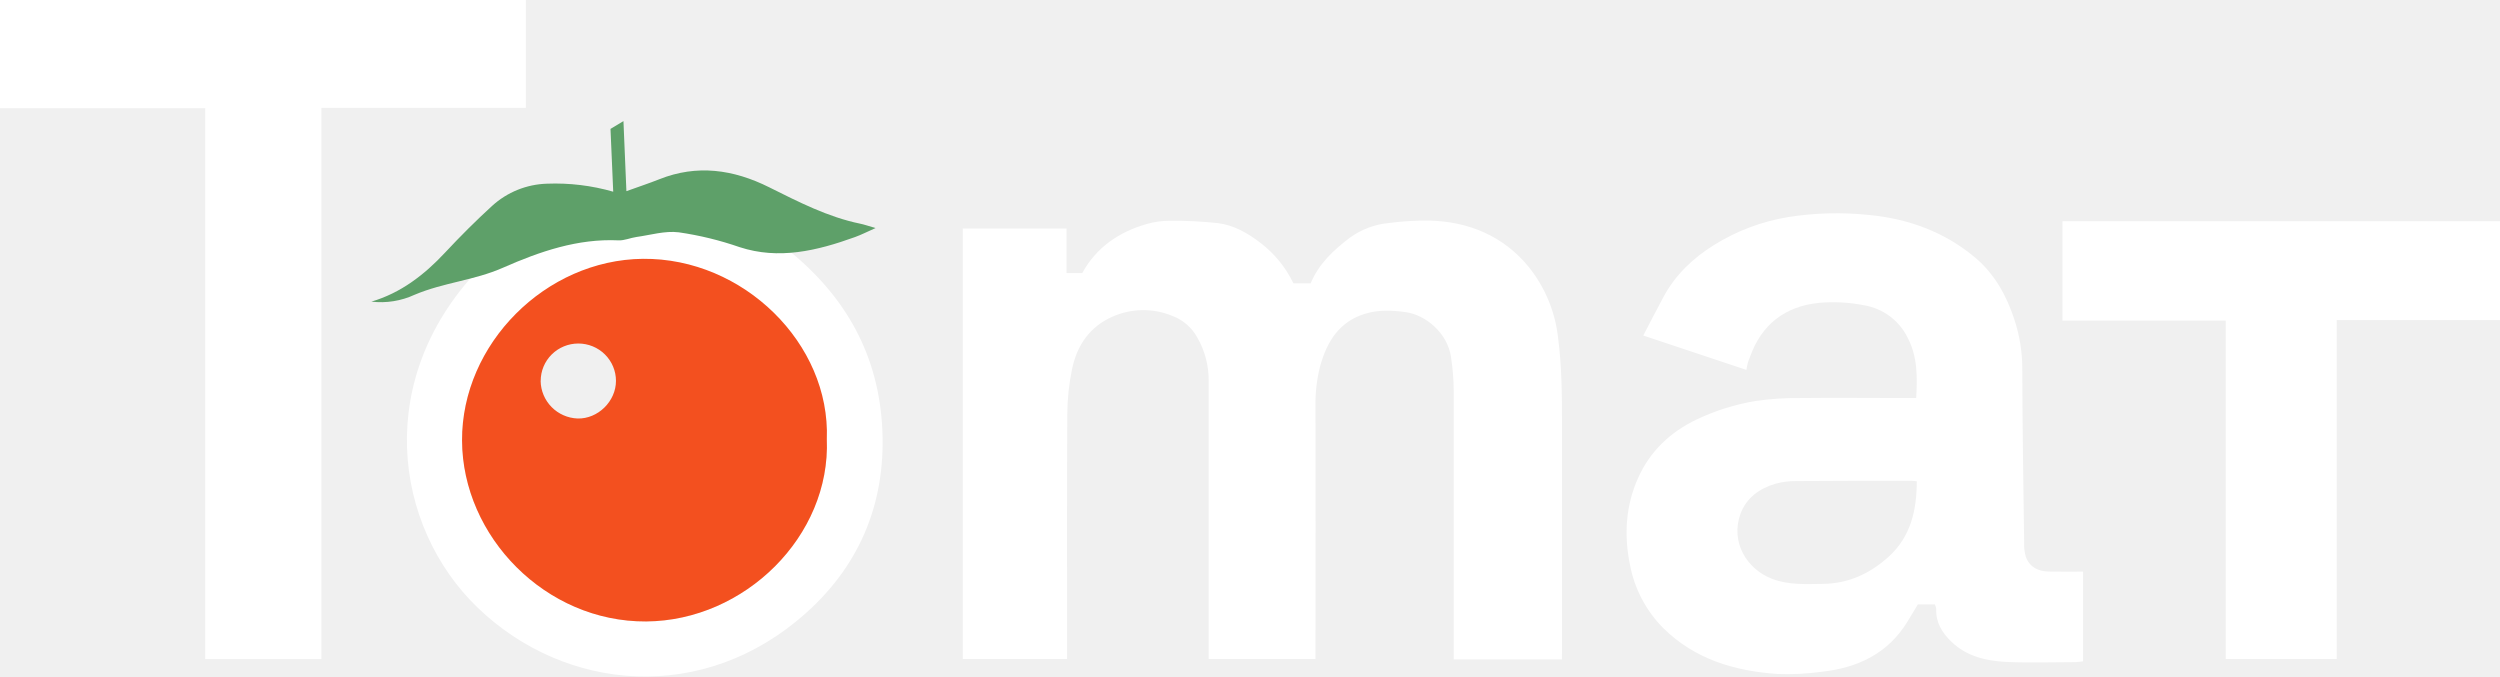
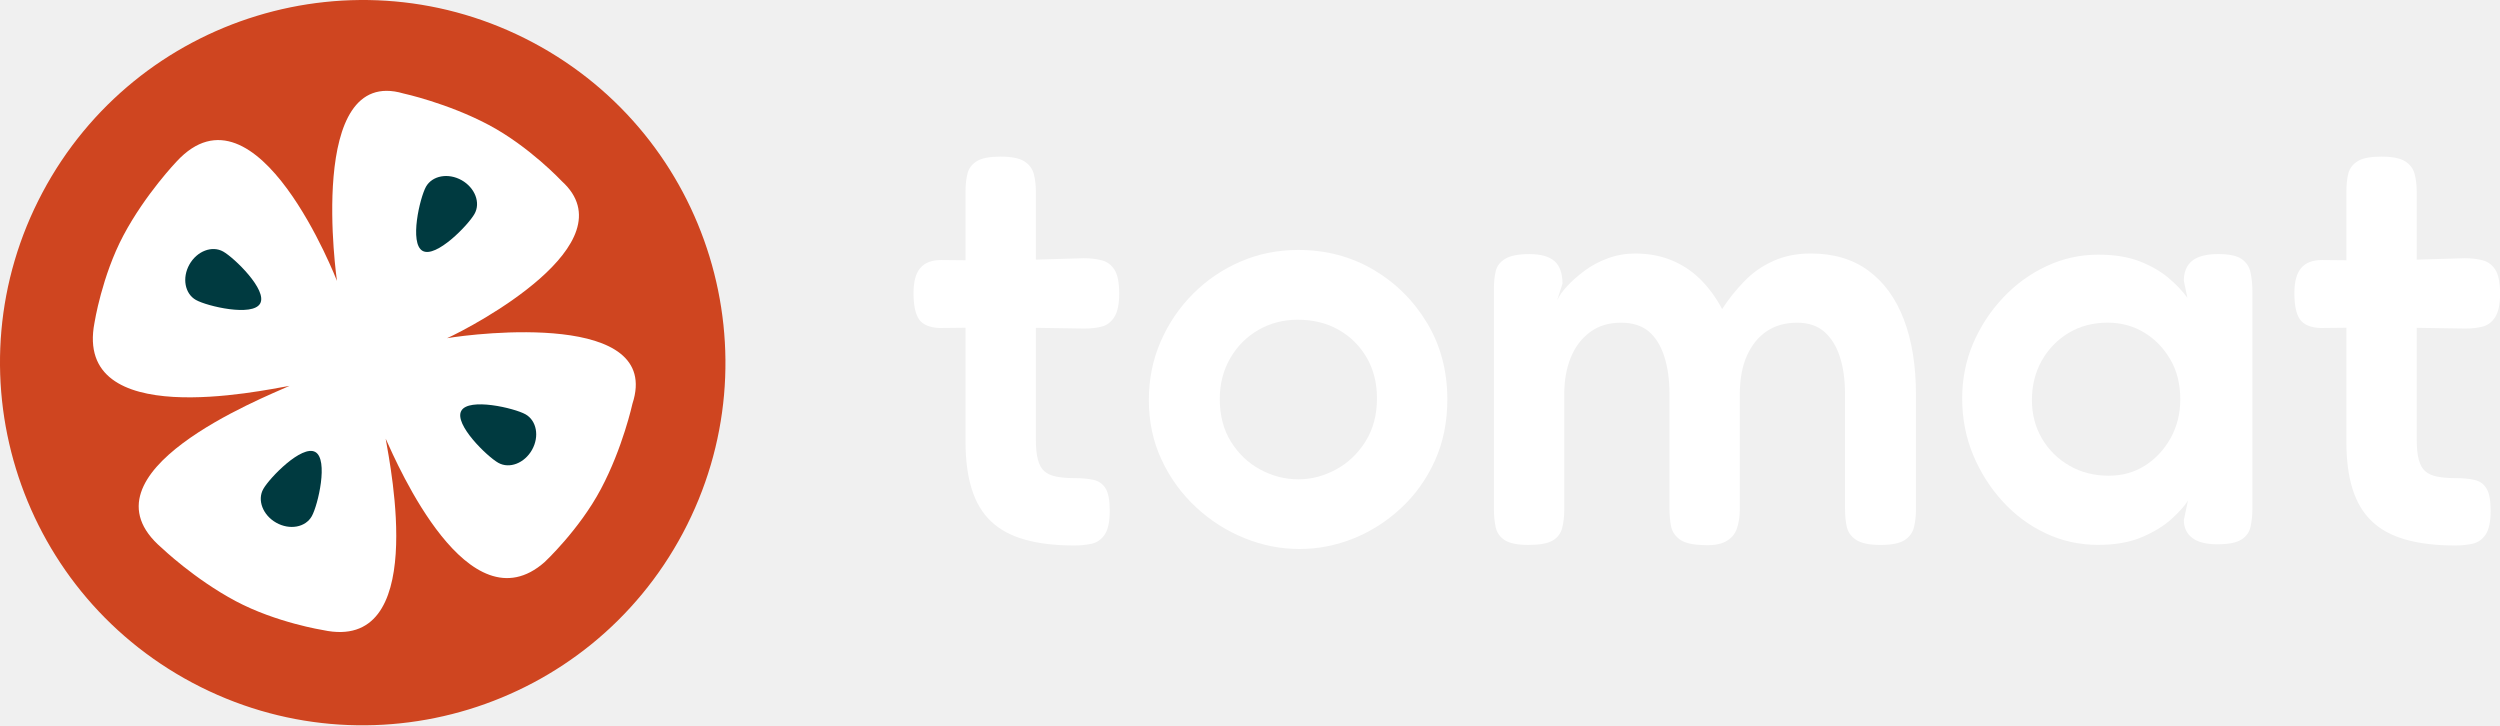
- <svg xmlns="http://www.w3.org/2000/svg" width="255" height="69" viewBox="0 0 255 69" fill="none">
-   <g clip-path="url(#clip0_1572_3202)">
-     <path d="M159.318 67.26H148.281V65.915C148.281 57.254 148.281 48.593 148.281 39.931C148.274 38.749 148.18 37.569 148.001 36.4C147.627 33.923 145.38 32.109 143.372 31.836C141.954 31.644 140.588 31.587 139.234 32.004C136.674 32.791 135.386 34.72 134.659 37.329C134.306 38.708 134.145 40.129 134.18 41.552C134.204 49.677 134.18 57.802 134.18 65.927V67.221H123.287V65.93C123.287 56.898 123.287 47.865 123.287 38.832C123.295 37.294 122.898 35.78 122.135 34.442C121.582 33.422 120.677 32.635 119.587 32.225C118.617 31.822 117.574 31.62 116.523 31.633C115.471 31.646 114.434 31.873 113.474 32.3C111.188 33.304 109.855 35.19 109.346 37.661C109.034 39.175 108.873 40.716 108.863 42.261C108.818 50.138 108.842 58.015 108.842 65.894V67.215H98.203V23.309H108.785V27.853H110.389C111.824 25.223 114.15 23.66 116.948 22.854C117.731 22.625 118.544 22.512 119.361 22.519C120.993 22.503 122.624 22.584 124.246 22.761C125.829 22.965 127.235 23.75 128.528 24.744C129.979 25.84 131.144 27.264 131.927 28.898H133.688C134.533 26.87 136.055 25.484 137.687 24.244C138.853 23.4 140.226 22.883 141.662 22.747C143.049 22.562 144.448 22.48 145.847 22.501C149.768 22.606 153.323 24.046 155.914 27.209C157.564 29.257 158.602 31.725 158.908 34.331C159.3 37.263 159.324 40.207 159.324 43.154C159.324 50.741 159.324 58.328 159.324 65.915L159.318 67.26Z" fill="white" />
-     <path d="M20.932 11.036H0V0H53.637V11H32.786V67.224H20.932V11.036Z" fill="white" />
-     <path d="M212.47 58.305V67.458C212.202 67.498 211.932 67.525 211.662 67.538C209.328 67.538 206.99 67.625 204.662 67.517C202.6 67.419 200.603 66.963 199.029 65.442C198.073 64.52 197.434 63.465 197.494 62.082C197.467 61.932 197.42 61.786 197.355 61.647H195.624C195.323 62.163 194.955 62.747 194.605 63.334C192.603 66.667 189.478 68.126 185.763 68.527C184.287 68.729 182.795 68.803 181.306 68.745C176.927 68.446 172.862 67.248 169.629 64.043C167.894 62.285 166.722 60.056 166.261 57.637C165.633 54.588 165.817 51.543 167.105 48.709C168.311 46.038 170.347 44.079 173.064 42.785C174.969 41.881 176.992 41.246 179.074 40.899C180.591 40.68 182.123 40.58 183.655 40.599C187.153 40.56 190.654 40.599 194.153 40.599H195.452C195.576 38.428 195.597 36.379 194.569 34.421C194.148 33.571 193.532 32.831 192.769 32.262C192.007 31.693 191.12 31.311 190.181 31.147C188.64 30.836 187.061 30.752 185.495 30.896C182.066 31.255 179.665 33.103 178.498 36.412C178.432 36.604 178.341 36.79 178.284 36.984C178.227 37.179 178.203 37.365 178.13 37.73L167.612 34.226C168.341 32.836 169.002 31.53 169.695 30.252C170.902 28.023 172.681 26.334 174.801 25.008C177.115 23.56 179.696 22.585 182.394 22.141C185.105 21.713 187.861 21.639 190.591 21.923C194.605 22.294 198.335 23.645 201.466 26.274C203.45 27.943 204.677 30.168 205.473 32.612C205.999 34.21 206.268 35.881 206.273 37.562C206.288 43.498 206.384 49.431 206.463 55.367C206.44 55.86 206.501 56.353 206.644 56.826C207.039 57.856 207.904 58.281 208.969 58.299C210.097 58.32 211.218 58.305 212.47 58.305ZM195.513 49.087C195.211 49.063 195.063 49.039 194.91 49.039C190.989 49.039 187.087 49.039 183.179 49.069C182.481 49.064 181.786 49.154 181.113 49.335C179.463 49.818 178.121 50.782 177.524 52.429C176.493 55.268 178.154 58.072 180.799 59.06C182.473 59.683 184.204 59.575 185.926 59.557C188.549 59.527 190.751 58.503 192.66 56.769C194.879 54.741 195.507 52.094 195.513 49.087Z" fill="white" />
-     <path d="M255 22.564V32.645H238.347V67.221H227.024V32.702H210.371V22.564H255Z" fill="white" />
-     <path d="M67.229 26.463C75.259 28.619 84.65 36.646 84.334 44.792C84.744 54.675 75.956 63.322 65.908 63.388C55.654 63.453 47.168 54.723 47.129 44.933C47.099 37.374 52.129 30.575 58.95 27.769L67.229 26.463C93.067 26.712 69.201 20.054 70.244 19.62L49.252 27.026C37.928 38.473 40.127 53.711 48.73 61.989C57.684 70.602 71.809 71.872 82.247 62.495C87.931 57.404 90.489 50.815 89.961 43.178C89.436 35.637 85.853 29.701 79.834 25.061" fill="white" />
-     <path d="M84.334 44.792C84.744 54.675 75.956 63.322 65.908 63.388C55.654 63.453 47.168 54.723 47.129 44.933C47.09 35.077 55.657 26.499 65.576 26.4C75.823 26.301 84.713 35.062 84.334 44.792ZM55.145 38.862C55.162 39.856 55.561 40.806 56.261 41.518C56.961 42.229 57.908 42.647 58.908 42.687C60.98 42.746 62.829 40.935 62.829 38.85C62.829 37.839 62.424 36.869 61.704 36.154C60.984 35.439 60.008 35.038 58.99 35.038C57.972 35.038 56.995 35.439 56.275 36.154C55.555 36.869 55.151 37.839 55.151 38.85L55.145 38.862Z" fill="#F3501F" />
-     <path d="M37.88 30.767C40.844 29.895 43.251 28.071 45.419 25.741C46.954 24.097 48.546 22.507 50.193 21.003C51.723 19.604 53.711 18.799 55.79 18.736C58.072 18.647 60.354 18.923 62.548 19.554L62.271 13.148L63.592 12.354L63.893 19.5C65.142 19.048 66.209 18.697 67.256 18.281C71.086 16.757 74.795 17.272 78.468 19.108C81.469 20.605 84.466 22.142 87.723 22.812C88.178 22.905 88.628 23.067 89.303 23.262C88.498 23.618 87.868 23.944 87.21 24.181C83.29 25.598 79.418 26.505 75.449 25.211C73.43 24.51 71.348 24.002 69.231 23.696C67.823 23.522 66.357 23.974 64.919 24.172C64.315 24.256 63.694 24.543 63.088 24.516C58.935 24.325 55.096 25.637 51.309 27.305C48.329 28.619 45.277 28.802 42.28 30.069C40.907 30.703 39.383 30.944 37.88 30.767Z" fill="#5EA069" />
+ <svg xmlns="http://www.w3.org/2000/svg" enable-background="new 0 0 231.123 99" version="1.1" viewBox="0 0 186.34 54.062" xml:space="preserve">
+   <g id="logo-tomat-RGB" transform="translate(-22.107 -22.318)">
+     <path d="m25.275 36.663c7.01-13.18 23.376-18.184 36.559-11.175 13.18 7.007 18.185 23.37 11.176 36.556-7.007 13.174-23.377 18.173-36.555 11.168-13.184-7.01-18.187-23.373-11.18-36.549" fill="#cf4520" />
+     <path d="m69.246 52.413c2.277-6.938-11.662-5.254-13.817-4.887 1.928-0.871 13.667-7.067 8.55-11.706 0 0-2.411-2.579-5.433-4.186-3.077-1.634-6.367-2.349-6.367-2.349-7.279-2.142-4.956 13.971-4.956 13.971s-5.952-15.388-11.95-8.903c0 0-2.329 2.431-3.963 5.505-1.608 3.025-2.16 6.514-2.16 6.514-1.568 8.107 12.399 5.072 14.542 4.705-1.974 0.893-16.068 6.478-9.529 12.08 0 0 2.434 2.327 5.51 3.965 3.024 1.609 6.511 2.16 6.511 2.16 7.845 1.696 5.042-12.098 4.67-14.265 0.905 2.001 6.183 14.198 11.85 9.194 0 0 2.58-2.407 4.187-5.434 1.637-3.073 2.355-6.364 2.355-6.364" fill="#fff" />
+     <g fill="#003a40">
+       <path d="m53.86 36.231c0.473-0.827 1.654-1.042 2.652-0.484 0.997 0.562 1.433 1.684 0.964 2.512-0.465 0.834-2.874 3.319-3.872 2.758-0.997-0.562-0.207-3.95 0.256-4.786" />
+       <path d="m45.347 60.793c-0.469 0.835-1.649 1.051-2.653 0.485-0.993-0.559-1.43-1.684-0.962-2.512 0.465-0.831 2.875-3.318 3.875-2.758 0.997 0.561 0.204 3.956-0.26 4.785" />
+       <path d="m36.713 44.677c-0.83-0.463-1.048-1.646-0.487-2.646 0.563-0.998 1.686-1.43 2.517-0.963 0.829 0.467 3.317 2.874 2.754 3.873-0.56 0.999-3.95 0.206-4.784-0.264" />
+       <path d="m61.275 53.198c0.832 0.469 1.049 1.65 0.486 2.65-0.561 0.996-1.684 1.434-2.516 0.965-0.83-0.468-3.317-2.877-2.754-3.875 0.558-1 3.95-0.205 4.784 0.26" />
+     </g>
+     <g fill="#fff">
+       <path d="m189.2 41.631c-0.354-0.251-0.941-0.376-1.766-0.376-0.875 0-1.527 0.172-1.938 0.508-0.41 0.338-0.615 0.83-0.615 1.479l0.266 1.275c-0.383-0.529-0.867-1.035-1.453-1.52-0.588-0.486-1.305-0.891-2.139-1.213-0.84-0.322-1.861-0.484-3.062-0.484-1.354 0-2.637 0.286-3.855 0.859-1.219 0.572-2.301 1.357-3.238 2.357-0.941 0.999-1.682 2.137-2.229 3.412-0.541 1.28-0.811 2.639-0.811 4.078 0 1.498 0.27 2.9 0.811 4.207 0.547 1.308 1.279 2.468 2.207 3.48 0.924 1.014 1.998 1.807 3.215 2.379 1.217 0.574 2.52 0.859 3.9 0.859 1.293 0 2.393-0.198 3.303-0.593 0.912-0.396 1.646-0.853 2.203-1.368 0.561-0.514 0.957-0.959 1.191-1.342l-0.309 1.451c0 0.561 0.205 1.002 0.615 1.324 0.41 0.321 1.045 0.484 1.896 0.484 0.822 0 1.418-0.117 1.783-0.355 0.367-0.23 0.594-0.553 0.682-0.968 0.09-0.409 0.135-0.864 0.135-1.366v-16.124c0-0.525-0.045-1.005-0.135-1.431-0.086-0.423-0.305-0.763-0.657-1.012zm-5.308 13.35c-0.486 0.867-1.127 1.549-1.918 2.049-0.793 0.499-1.689 0.746-2.689 0.746-1.086 0-2.062-0.247-2.928-0.746-0.869-0.5-1.551-1.176-2.053-2.029-0.496-0.848-0.746-1.805-0.746-2.861 0-1.088 0.244-2.064 0.727-2.931 0.486-0.865 1.154-1.558 2.004-2.073 0.852-0.512 1.822-0.768 2.91-0.768 0.998 0 1.9 0.24 2.711 0.727 0.807 0.483 1.459 1.152 1.957 2.004 0.502 0.853 0.75 1.85 0.75 2.996-1e-3 1.058-0.243 2.019-0.725 2.886z" />
+       <path d="m161.37 42.491c-1.16-0.854-2.594-1.278-4.295-1.278-1.031 0-1.955 0.181-2.775 0.55-0.824 0.366-1.543 0.867-2.16 1.5-0.617 0.629-1.176 1.326-1.672 2.092-0.471-0.882-1.023-1.631-1.656-2.25-0.629-0.613-1.352-1.083-2.158-1.406-0.807-0.322-1.695-0.485-2.664-0.485-0.705 0-1.383 0.116-2.025 0.352-0.648 0.235-1.23 0.542-1.742 0.927-0.516 0.381-0.947 0.764-1.299 1.146-0.355 0.381-0.605 0.732-0.752 1.055l0.396-1.232c0-0.766-0.197-1.323-0.592-1.676-0.398-0.352-1.023-0.529-1.873-0.529-0.822 0-1.426 0.121-1.807 0.353-0.385 0.237-0.617 0.546-0.707 0.926-0.086 0.383-0.131 0.81-0.131 1.276v16.479c0 0.472 0.045 0.911 0.131 1.323 0.09 0.41 0.316 0.733 0.682 0.97 0.369 0.231 0.951 0.351 1.744 0.351 0.852 0 1.459-0.109 1.828-0.331 0.365-0.218 0.604-0.534 0.705-0.944 0.102-0.412 0.152-0.854 0.152-1.322v-8.637c0-1.029 0.164-1.939 0.486-2.732s0.799-1.426 1.432-1.894c0.631-0.472 1.4-0.704 2.312-0.704 0.852 0 1.535 0.211 2.051 0.637 0.514 0.426 0.9 1.045 1.166 1.85 0.266 0.809 0.396 1.758 0.396 2.844v8.55c0 0.437 0.039 0.858 0.109 1.253 0.074 0.398 0.279 0.728 0.617 0.99 0.338 0.265 0.875 0.412 1.607 0.441 0.795 0.06 1.404-0.021 1.83-0.242 0.424-0.219 0.709-0.543 0.859-0.969 0.145-0.426 0.219-0.887 0.219-1.387v-8.592c0-1.146 0.176-2.115 0.527-2.908 0.357-0.793 0.848-1.404 1.477-1.83 0.633-0.426 1.389-0.637 2.27-0.637 0.824 0 1.49 0.217 2.008 0.66 0.512 0.438 0.902 1.057 1.166 1.848 0.262 0.795 0.396 1.736 0.396 2.822v8.55c0 0.499 0.043 0.944 0.133 1.341 0.088 0.396 0.32 0.721 0.703 0.969 0.383 0.252 0.984 0.375 1.807 0.375s1.418-0.119 1.785-0.351c0.367-0.236 0.602-0.55 0.705-0.948 0.102-0.396 0.154-0.847 0.154-1.345v-8.546c0-2.175-0.301-4.045-0.902-5.615-0.602-1.577-1.483-2.788-2.643-3.64z" />
+       <path d="m208.1 42.423c-0.236-0.365-0.551-0.6-0.947-0.703s-0.844-0.155-1.344-0.155l-3.57 0.104v-5.082c0-0.471-0.053-0.901-0.154-1.297-0.104-0.395-0.336-0.71-0.703-0.946-0.367-0.235-0.963-0.352-1.785-0.352-0.793 0-1.373 0.11-1.74 0.329-0.367 0.223-0.604 0.523-0.709 0.905-0.1 0.381-0.15 0.831-0.15 1.362v5.129l-1.807-0.018c-0.705 0-1.229 0.195-1.562 0.594-0.34 0.396-0.508 1.019-0.508 1.873 0 0.908 0.137 1.564 0.418 1.963 0.279 0.393 0.785 0.605 1.521 0.637l1.938-0.02v8.523c0 1.35 0.15 2.516 0.461 3.502 0.309 0.982 0.787 1.785 1.434 2.399 0.645 0.617 1.482 1.073 2.512 1.364 1.029 0.295 2.26 0.442 3.701 0.442 0.473 0 0.904-0.044 1.301-0.13 0.396-0.091 0.717-0.318 0.969-0.686 0.248-0.366 0.375-0.961 0.375-1.783 0-0.763-0.105-1.313-0.312-1.651-0.203-0.339-0.506-0.552-0.902-0.64s-0.871-0.131-1.43-0.131c-0.527 0-0.977-0.038-1.344-0.113-0.371-0.074-0.662-0.203-0.883-0.396-0.221-0.188-0.381-0.476-0.484-0.858-0.104-0.379-0.154-0.88-0.154-1.499v-8.336l3.613 0.054c0.498 0 0.941-0.05 1.326-0.153 0.379-0.104 0.686-0.346 0.922-0.725 0.234-0.385 0.35-0.955 0.35-1.721-4e-3 -0.822-0.119-1.417-0.353-1.785z" />
+       <path d="m124.48 42.423c-1.675-0.982-3.542-1.475-5.596-1.475-1.527 0-2.959 0.284-4.296 0.859-1.337 0.573-2.518 1.372-3.547 2.4-1.028 1.028-1.834 2.218-2.422 3.568-0.589 1.351-0.881 2.803-0.881 4.363 0 1.615 0.316 3.098 0.948 4.448 0.631 1.352 1.483 2.527 2.554 3.526 1.072 0.998 2.277 1.77 3.614 2.312 1.336 0.544 2.71 0.814 4.12 0.814 1.378 0 2.724-0.265 4.032-0.791 1.307-0.529 2.489-1.285 3.542-2.271 1.059-0.982 1.893-2.156 2.512-3.523 0.617-1.367 0.926-2.889 0.926-4.561 0-2.116-0.5-4.01-1.5-5.683-1.001-1.671-2.337-3.002-4.006-3.986zm-0.595 12.801c-0.573 0.91-1.307 1.607-2.204 2.092-0.896 0.482-1.829 0.729-2.797 0.729-1 0-1.946-0.246-2.842-0.729-0.897-0.484-1.623-1.172-2.181-2.07-0.56-0.895-0.837-1.961-0.837-3.194 0-1.114 0.256-2.121 0.772-3.019 0.512-0.896 1.209-1.602 2.092-2.113 0.88-0.515 1.864-0.771 2.952-0.771 1.146 0 2.159 0.25 3.039 0.748 0.881 0.5 1.579 1.189 2.093 2.07 0.513 0.881 0.769 1.895 0.769 3.041 1e-3 1.233-0.285 2.304-0.856 3.216z" />
+       <path d="m104.23 41.72c-0.396-0.103-0.844-0.155-1.345-0.155l-3.568 0.104v-5.082c0-0.471-0.052-0.901-0.154-1.297-0.104-0.395-0.339-0.71-0.705-0.946-0.368-0.235-0.963-0.352-1.784-0.352-0.794 0-1.374 0.11-1.741 0.329-0.368 0.223-0.601 0.523-0.704 0.905-0.104 0.381-0.155 0.831-0.155 1.362v5.129l-1.808-0.018c-0.704 0-1.225 0.195-1.563 0.594-0.338 0.396-0.506 1.019-0.506 1.873 0 0.908 0.14 1.564 0.417 1.963 0.28 0.393 0.786 0.605 1.522 0.637l1.938-0.02v8.523c0 1.35 0.155 2.516 0.463 3.502 0.307 0.982 0.783 1.785 1.431 2.399 0.643 0.617 1.482 1.073 2.513 1.364 1.026 0.295 2.26 0.442 3.699 0.442 0.47 0 0.902-0.044 1.299-0.13 0.397-0.091 0.72-0.318 0.971-0.686 0.249-0.366 0.373-0.961 0.373-1.783 0-0.763-0.104-1.313-0.308-1.651-0.206-0.339-0.506-0.552-0.903-0.64s-0.874-0.131-1.432-0.131c-0.528 0-0.978-0.038-1.343-0.113-0.368-0.074-0.662-0.203-0.881-0.396-0.221-0.188-0.383-0.476-0.485-0.858-0.104-0.379-0.155-0.88-0.155-1.499v-8.336l3.614 0.054c0.499 0 0.939-0.05 1.321-0.153 0.381-0.104 0.691-0.346 0.925-0.725 0.235-0.385 0.352-0.955 0.352-1.721 0-0.822-0.117-1.417-0.352-1.785-0.233-0.365-0.55-0.6-0.946-0.703z" />
+     </g>
  </g>
-   <defs>
-     <clipPath id="clip0_1572_3202">
-       <rect width="255" height="69" fill="white" />
-     </clipPath>
-   </defs>
+   <g id="Plan_de_travail" transform="translate(-22.107 -22.318)">
+     <rect x=".062" y="-.028" width="231" height="98.998" fill="none" />
+   </g>
</svg>
